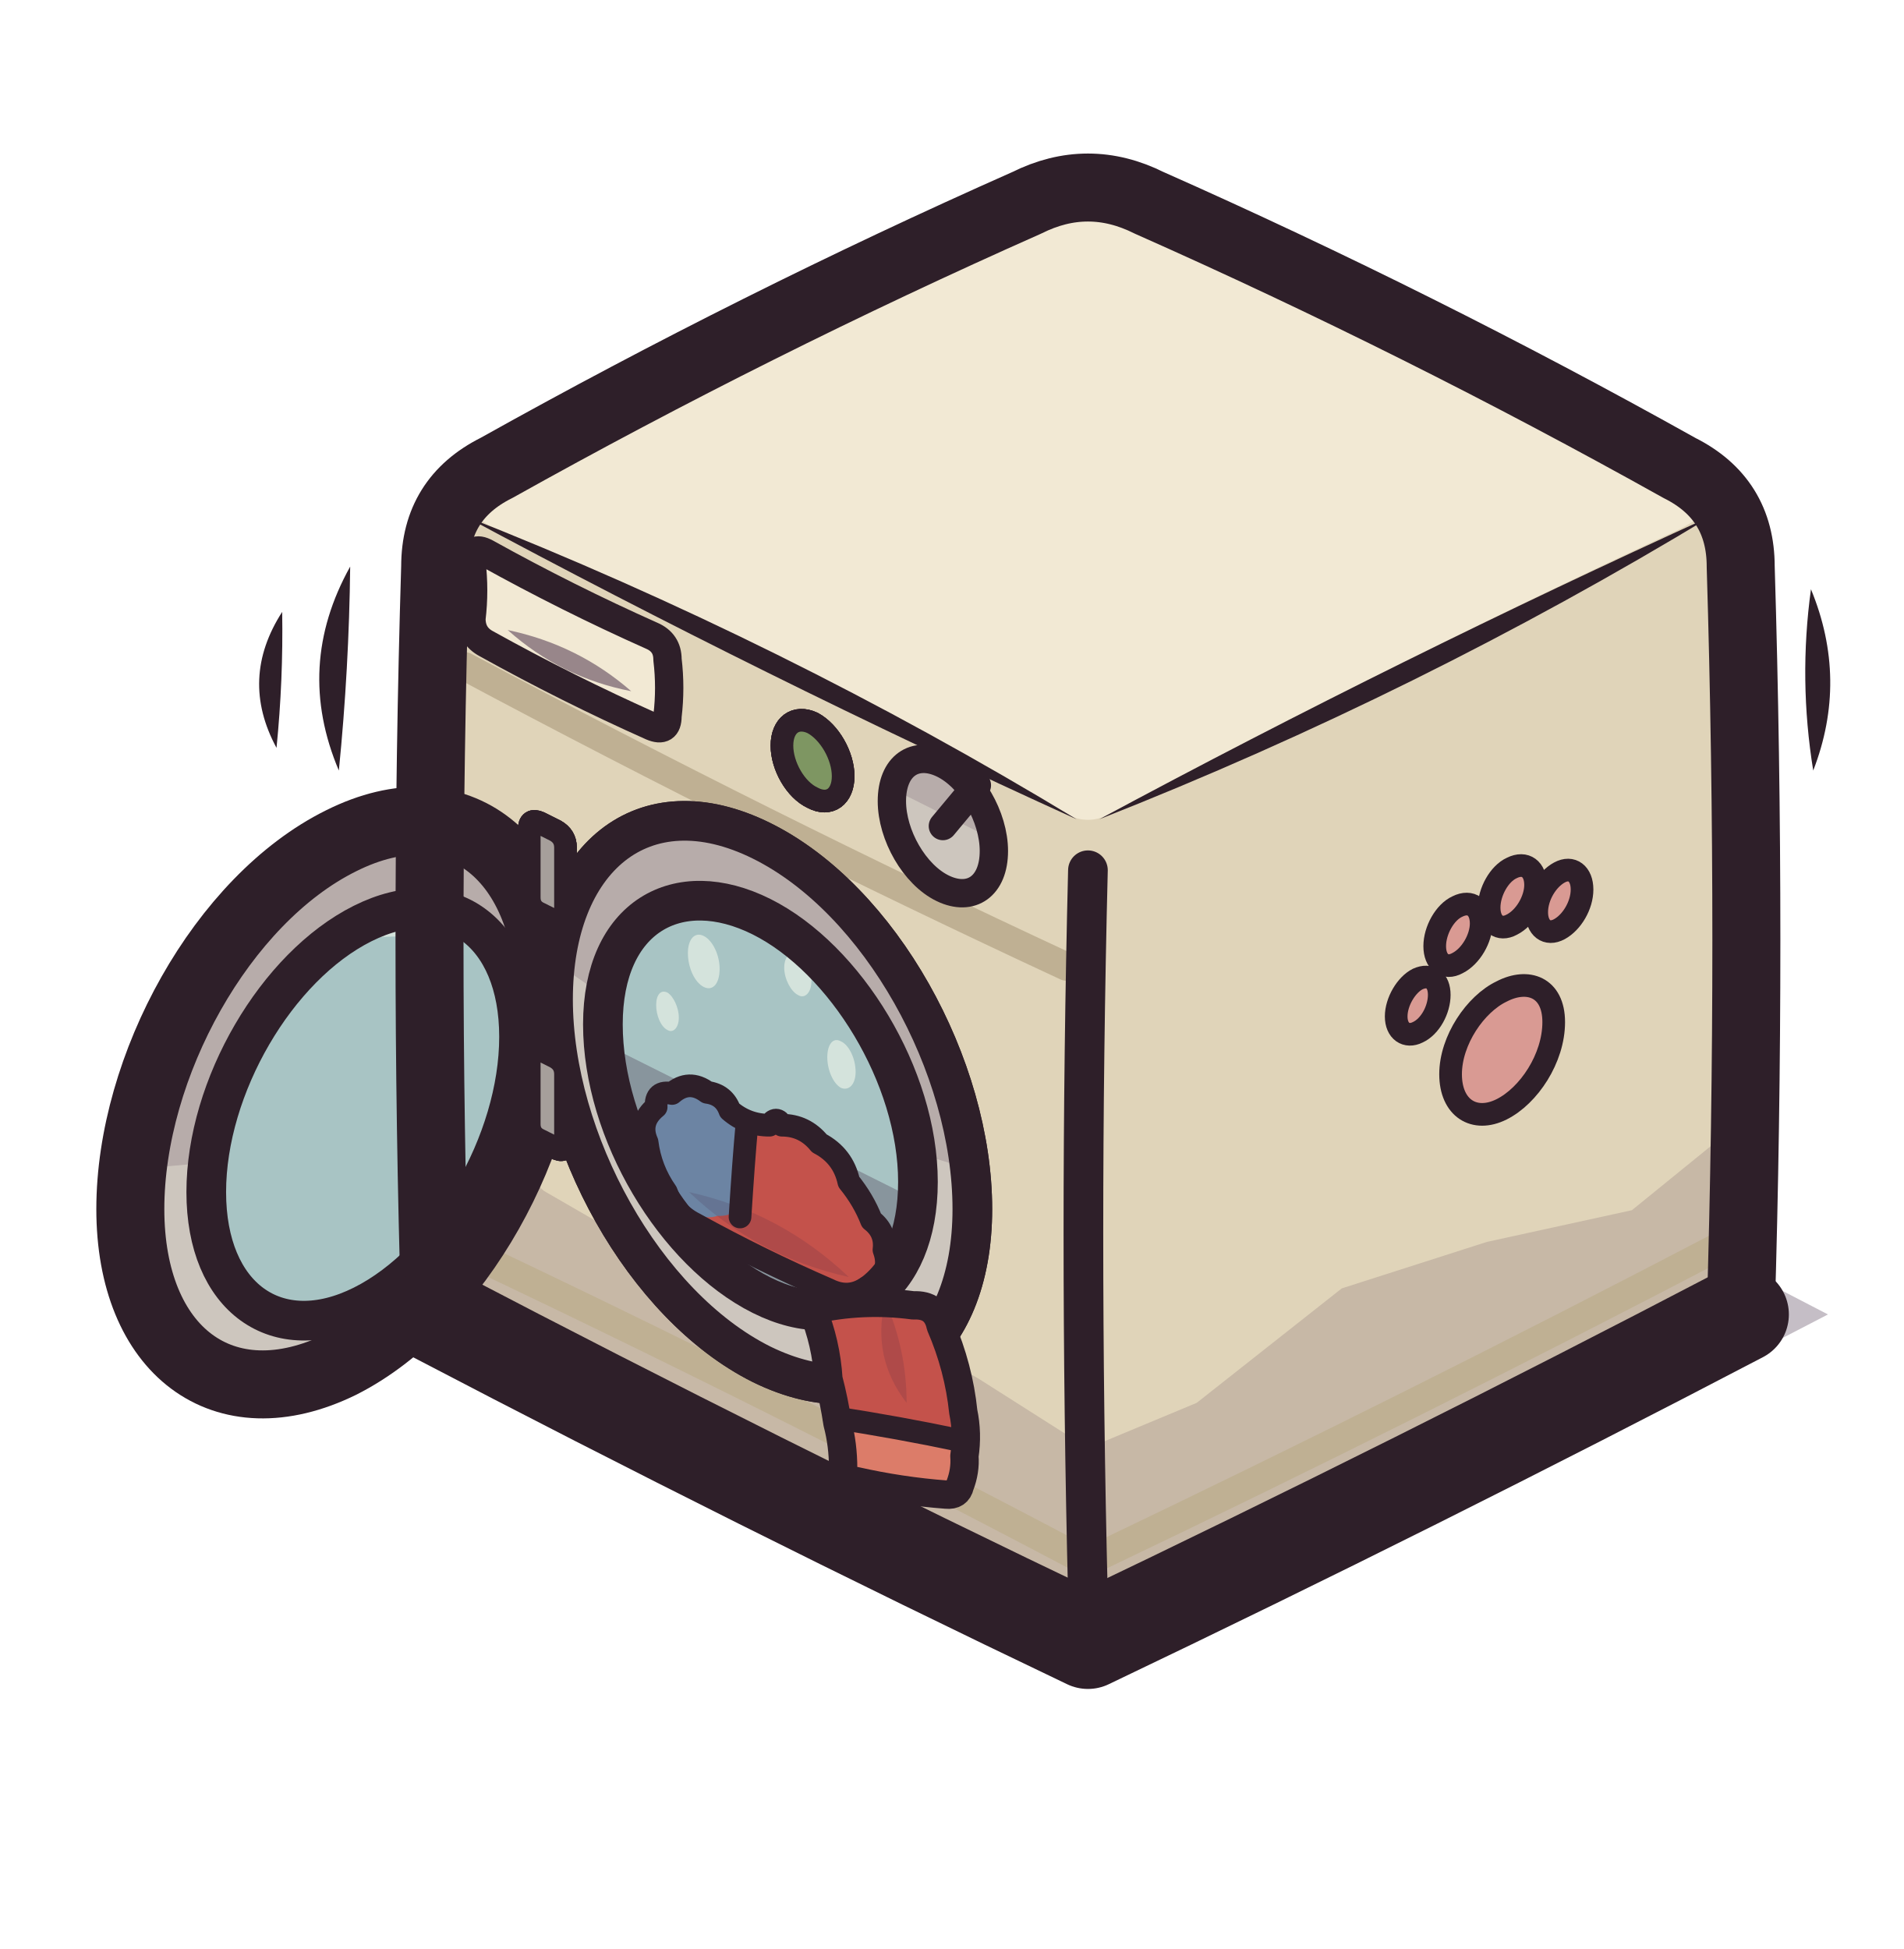
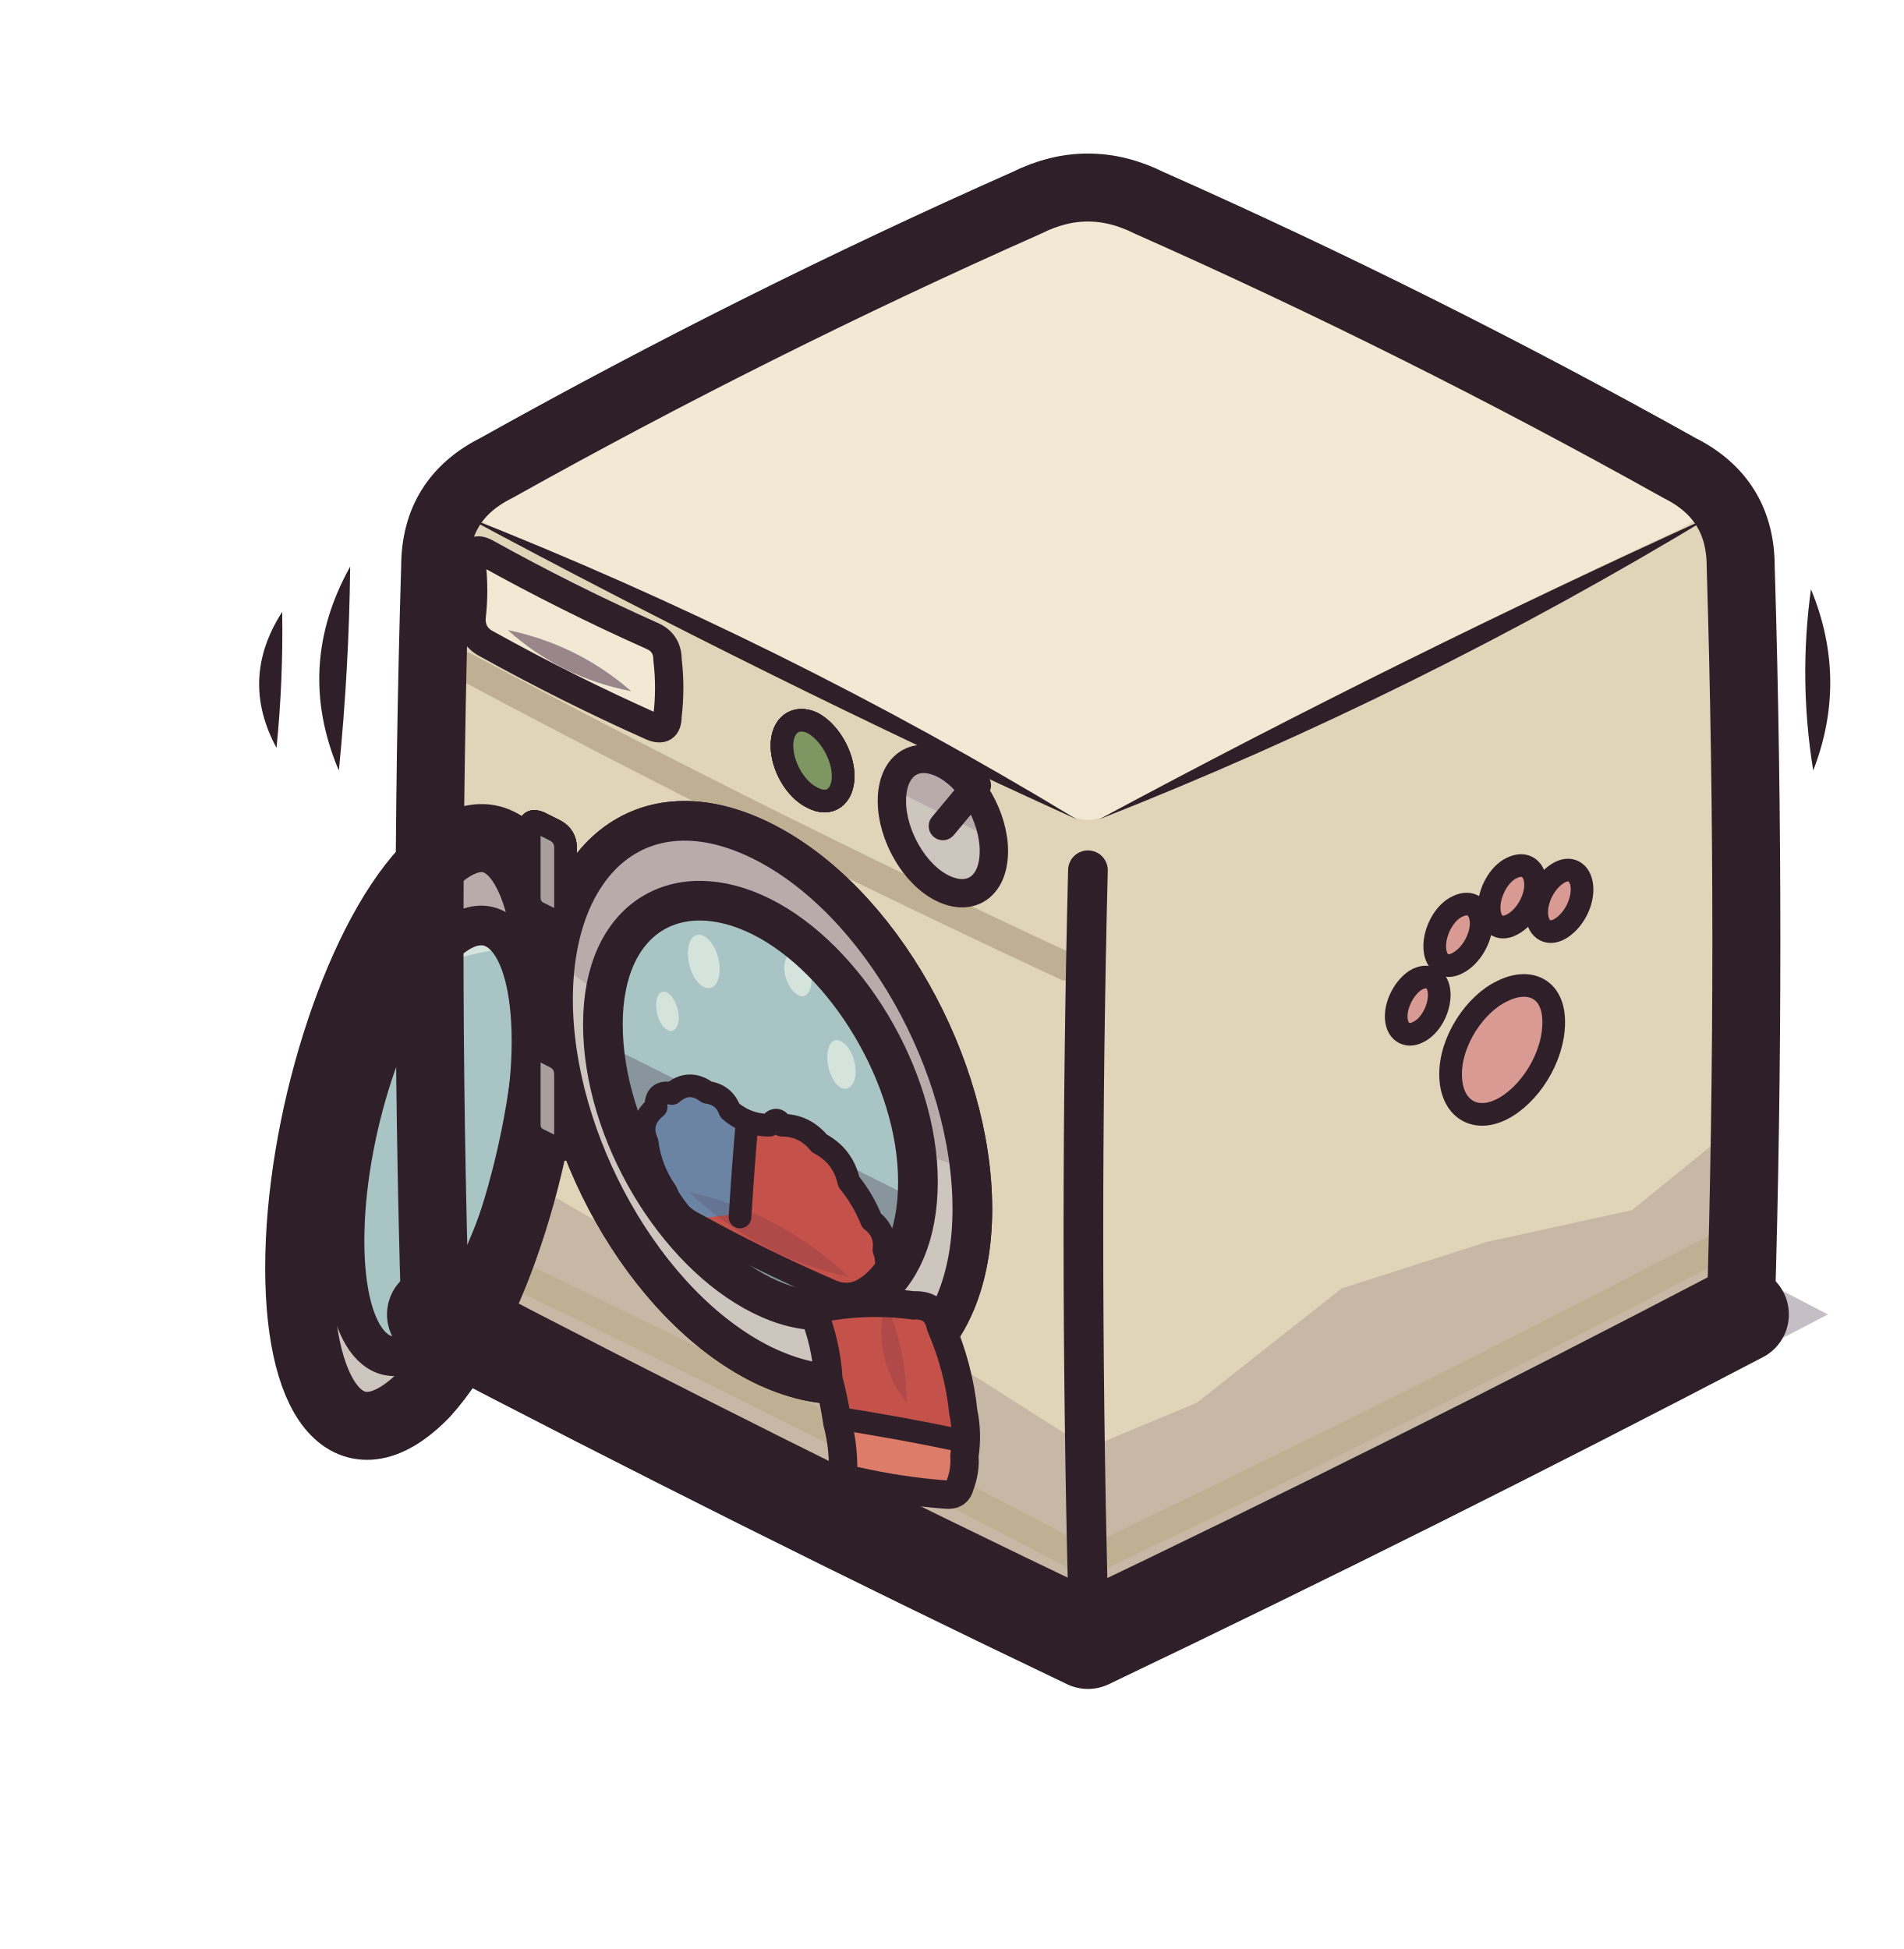
<svg xmlns="http://www.w3.org/2000/svg" viewBox="0 0 168 172" width="168" height="172">
  <defs>
    <clipPath id="env-washer-mouth">
      <path d="M81 104.3C81 95 74.9 84.2 67.2 80.4C59.5 76.5 53.6 81.4 53.6 90.6C53.6 99.8 59.6 110.5 67.2 114.3C74.8 118.1 81 113.6 81 104.3Z" />
    </clipPath>
  </defs>
  <g id="p-shadow">
    <path d="M96 83.4Q128.9 99.1 161.3 116Q128.9 132.9 96 148.6Q63.1 132.9 30.7 116Q63.1 99.1 96 83.4Z" fill="#3f2541" fill-opacity="0.3" />
  </g>
  <g id="p-body">
    <path d="M101.4 17.9Q125.3 28.5 148.2 41.3Q153.6 44 153.6 50Q154.6 83 153.6 116Q125.1 130.9 96 144.8Q66.9 130.9 38.4 116Q37.4 83 38.4 50Q38.4 44 43.8 41.3Q66.7 28.5 90.6 17.9Q96 15.2 101.4 17.9Z" fill="#e0d4b9" />
    <path d="M101.4 17.9Q125.3 28.5 148.2 41.3Q153.6 44 148.2 46.7Q122.7 58.6 97.8 71.9Q96 72.8 94.2 71.9Q68.6 60 43.8 46.7Q38.4 44 43.8 41.3Q66.7 28.5 90.6 17.9Q96 15.2 101.4 17.9Z" fill="#f2e9d4" />
    <path d="M38.4 116L38.4 96.6L48 105.1L60.8 112.5L73.6 114.3L86.4 121.7L96 127.8L105.6 123.8L118.4 113.7L131.2 109.6L144 106.8L153.6 99L153.6 116L96 144.8Z" fill="#3f2541" fill-opacity="0.16" />
    <path d="M40.3 110Q67.8 123 94.7 137.2" fill="none" stroke="#bfb093" stroke-width="2.5" stroke-linecap="round" stroke-linejoin="round" />
    <path d="M97.3 137.2Q124.7 124.1 151.7 110" fill="none" stroke="#bfb093" stroke-width="2.5" stroke-linecap="round" stroke-linejoin="round" />
    <path d="M41 58.8Q67.2 72.8 94.1 85.3" fill="none" stroke="#bfb093" stroke-width="2.5" stroke-linecap="round" stroke-linejoin="round" />
  </g>
  <g id="p-panel">
    <path d="M42.9 48.8Q50.1 52.8 57.5 56.1Q58.9 56.7 58.9 58.2Q59.2 60.7 58.9 63.2Q58.9 64.7 57.5 64.1Q50.1 60.8 42.9 56.8Q41.6 56.1 41.6 54.6Q41.9 52.1 41.6 49.6Q41.6 48.1 42.9 48.8Z" fill="#f2e9d4" />
    <path d="M44.8 55.6Q51 56.9 55.7 61Q49.5 59.8 44.8 55.6Z" fill="#3f2541" fill-opacity="0.5" />
    <path d="M42.9 48.8Q50.1 52.8 57.5 56.1Q58.9 56.7 58.9 58.2Q59.2 60.7 58.9 63.2Q58.9 64.7 57.5 64.1Q50.1 60.8 42.9 56.8Q41.6 56.1 41.6 54.6Q41.9 52.1 41.6 49.6Q41.6 48.1 42.9 48.8Z" fill="none" stroke="#2e1f29" stroke-width="2.5" stroke-linecap="round" stroke-linejoin="round" />
    <path d="M87.7 75.1C87.7 72.1 85.7 68.6 83.2 67.4C80.7 66.2 78.7 67.6 78.7 70.7C78.7 73.7 80.7 77.2 83.2 78.4C85.7 79.6 87.7 78.2 87.7 75.1Z" fill="#cdc6be" />
    <path d="M87.5 74C87.1 71.3 85.3 68.6 83.2 67.5C81.1 66.5 79.3 67.4 78.9 69.7Z" fill="#3f2541" fill-opacity="0.16" />
    <path d="M87.7 75.1C87.7 72.1 85.7 68.6 83.2 67.4C80.7 66.2 78.7 67.6 78.7 70.7C78.7 73.7 80.7 77.2 83.2 78.4C85.7 79.6 87.7 78.2 87.7 75.1Z" fill="none" stroke="#2e1f29" stroke-width="2.5" stroke-linecap="round" stroke-linejoin="round" />
    <path d="M83.2 72.9L86.2 69.3" fill="none" stroke="#2e1f29" stroke-width="2.5" stroke-linecap="round" stroke-linejoin="round" />
  </g>
  <g id="p-led-idle" class="st-idle">
    <path d="M74.4 68.5C74.4 66.7 73.2 64.6 71.7 63.8C70.2 63.1 69 64 69 65.8C69 67.6 70.2 69.7 71.7 70.4C73.2 71.2 74.4 70.3 74.4 68.5Z" fill="#716869" />
    <path d="M74.4 68.5C74.4 66.7 73.2 64.6 71.7 63.8C70.2 63.1 69 64 69 65.8C69 67.6 70.2 69.7 71.7 70.4C73.2 71.2 74.4 70.3 74.4 68.5Z" fill="none" stroke="#2e1f29" stroke-width="2" stroke-linecap="round" stroke-linejoin="round" />
  </g>
  <g id="p-led-washing" class="st-washing">
    <path d="M74.4 68.5C74.4 66.7 73.2 64.6 71.7 63.8C70.2 63.1 69 64 69 65.8C69 67.6 70.2 69.7 71.7 70.4C73.2 71.2 74.4 70.3 74.4 68.5Z" fill="#d4a54c" />
    <path d="M74.4 68.5C74.4 66.7 73.2 64.6 71.7 63.8C70.2 63.1 69 64 69 65.8C69 67.6 70.2 69.7 71.7 70.4C73.2 71.2 74.4 70.3 74.4 68.5Z" fill="none" stroke="#2e1f29" stroke-width="2" stroke-linecap="round" stroke-linejoin="round" />
  </g>
  <g id="p-led-done" class="st-done">
    <path d="M74.4 68.5C74.4 66.7 73.2 64.6 71.7 63.8C70.2 63.1 69 64 69 65.8C69 67.6 70.2 69.7 71.7 70.4C73.2 71.2 74.4 70.3 74.4 68.5Z" fill="#7e9662" />
    <path d="M74.4 68.5C74.4 66.7 73.2 64.6 71.7 63.8C70.2 63.1 69 64 69 65.8C69 67.6 70.2 69.7 71.7 70.4C73.2 71.2 74.4 70.3 74.4 68.5Z" fill="none" stroke="#2e1f29" stroke-width="2" stroke-linecap="round" stroke-linejoin="round" />
  </g>
  <g id="p-sticker">
    <path d="M128 94.8C128 91.8 130.2 88.6 132.5 87.5C134.8 86.3 137.1 87.1 137.1 90.2C137.1 93.4 134.9 96.7 132.5 97.9C130.1 99.1 128 97.8 128 94.8Z" fill="#d99a93" />
    <path d="M135.6 80.5C135.6 79.1 136.5 77.6 137.6 77C138.7 76.4 139.6 77.1 139.6 78.5C139.6 79.9 138.7 81.4 137.6 82C136.5 82.6 135.6 81.9 135.6 80.5Z" fill="#d99a93" />
    <path d="M131.4 80.1C131.4 78.7 132.3 77.1 133.4 76.6C134.6 76 135.5 76.7 135.5 78.1C135.5 79.4 134.6 81 133.4 81.6C132.3 82.2 131.4 81.5 131.4 80.1Z" fill="#d99a93" />
    <path d="M126.6 83.5C126.6 82.1 127.5 80.5 128.6 80C129.8 79.4 130.7 80.1 130.7 81.5C130.7 82.8 129.8 84.4 128.6 85C127.5 85.6 126.6 84.9 126.6 83.5Z" fill="#d99a93" />
    <path d="M123.2 89.7C123.2 88.4 124.1 86.9 125.1 86.4C126.2 85.9 127 86.5 127 87.8C127 89.1 126.2 90.6 125.1 91.1C124.1 91.6 123.2 91 123.2 89.7Z" fill="#d99a93" />
    <path d="M128 94.8C128 91.8 130.2 88.6 132.5 87.5C134.8 86.3 137.1 87.1 137.1 90.2C137.1 93.4 134.9 96.7 132.5 97.9C130.1 99.1 128 97.8 128 94.8Z" fill="none" stroke="#2e1f29" stroke-width="2" stroke-linecap="round" stroke-linejoin="round" />
    <path d="M135.6 80.5C135.6 79.1 136.5 77.6 137.6 77C138.7 76.4 139.6 77.1 139.6 78.5C139.6 79.9 138.7 81.4 137.6 82C136.5 82.6 135.6 81.9 135.6 80.5Z" fill="none" stroke="#2e1f29" stroke-width="2" stroke-linecap="round" stroke-linejoin="round" />
    <path d="M131.4 80.1C131.4 78.7 132.3 77.1 133.4 76.6C134.6 76 135.5 76.7 135.5 78.1C135.5 79.4 134.6 81 133.4 81.6C132.3 82.2 131.4 81.5 131.4 80.1Z" fill="none" stroke="#2e1f29" stroke-width="2" stroke-linecap="round" stroke-linejoin="round" />
    <path d="M126.6 83.5C126.6 82.1 127.5 80.5 128.6 80C129.8 79.4 130.7 80.1 130.7 81.5C130.7 82.8 129.8 84.4 128.6 85C127.5 85.6 126.6 84.9 126.6 83.5Z" fill="none" stroke="#2e1f29" stroke-width="2" stroke-linecap="round" stroke-linejoin="round" />
    <path d="M123.2 89.7C123.2 88.4 124.1 86.9 125.1 86.4C126.2 85.9 127 86.5 127 87.8C127 89.1 126.2 90.6 125.1 91.1C124.1 91.6 123.2 91 123.2 89.7Z" fill="none" stroke="#2e1f29" stroke-width="2" stroke-linecap="round" stroke-linejoin="round" />
  </g>
  <g id="p-idle" class="st-idle">
    <path d="M84.3 105.9C84.3 94.4 76.8 80.9 67.2 76.1C57.6 71.3 50.3 77.5 50.3 88.9C50.3 100.4 57.7 113.8 67.2 118.5C76.7 123.3 84.3 117.5 84.3 105.9Z" fill="#cdc6be" />
    <path d="M81 104.3C81 95 74.9 84.2 67.2 80.4C59.5 76.5 53.6 81.4 53.6 90.6C53.6 99.8 59.6 110.5 67.2 114.3C74.8 118.1 81 113.6 81 104.3Z" fill="#6d6266" />
    <g clip-path="url(#env-washer-mouth)">
      <path d="M107.2 92.5C107.2 83.7 101.3 73.6 94.1 69.9C86.9 66.3 81 70.6 81 79.4C81 88.3 86.9 98.4 94.1 102C101.3 105.6 107.2 101.3 107.2 92.5Z" fill="#4b4146" />
      <path d="M52.8 92C53.6 101.4 59.8 111.4 67.2 115.1C74.6 118.8 80.8 115 81.6 106.4L73.2 99.4Z" fill="#3f2541" fill-opacity="0.5" />
      <path d="M74.3 102.4C74.3 101.4 73.4 100.2 72.3 99.6C71.2 99.1 70.3 99.4 70.3 100.4C70.3 101.4 71.2 102.7 72.3 103.2C73.4 103.8 74.3 103.4 74.3 102.4Z" fill="#4b4146" />
      <path d="M80.7 107.1C80.7 106.1 79.8 104.9 78.7 104.3C77.6 103.8 76.7 104.1 76.7 105.1C76.7 106.1 77.6 107.4 78.7 107.9C79.8 108.5 80.7 108.1 80.7 107.1Z" fill="#4b4146" />
      <path d="M87.1 108.3C87.1 107.3 86.2 106.1 85.1 105.5C84 105 83.1 105.3 83.1 106.3C83.1 107.3 84 108.6 85.1 109.1C86.2 109.7 87.1 109.3 87.1 108.3Z" fill="#4b4146" />
      <path d="M77.5 99.5C77.5 98.5 76.6 97.3 75.5 96.7C74.4 96.2 73.5 96.5 73.5 97.5C73.5 98.5 74.4 99.8 75.5 100.3C76.6 100.9 77.5 100.5 77.5 99.5Z" fill="#4b4146" />
      <path d="M84.6 103.6C84.6 102.6 83.7 101.3 82.6 100.8C81.5 100.2 80.6 100.6 80.6 101.6C80.6 102.6 81.5 103.8 82.6 104.4C83.7 104.9 84.6 104.6 84.6 103.6Z" fill="#4b4146" />
    </g>
    <path d="M81 104.3C81 95 74.9 84.2 67.2 80.4C59.5 76.5 53.6 81.4 53.6 90.6C53.6 99.8 59.6 110.5 67.2 114.3C74.8 118.1 81 113.6 81 104.3Z" fill="none" stroke="#2e1f29" stroke-width="3.5" stroke-linecap="round" stroke-linejoin="round" />
    <path d="M84.3 105.9C84.3 94.4 76.8 80.9 67.2 76.1C57.6 71.3 50.3 77.5 50.3 88.9C50.3 100.4 57.7 113.8 67.2 118.5C76.7 123.3 84.3 117.5 84.3 105.9Z" fill="none" stroke="#2e1f29" stroke-width="2.5" stroke-linecap="round" stroke-linejoin="round" />
    <path d="M47.6 72.6L49 73.3Q49.9 73.8 49.9 74.8L49.9 80.8Q49.9 81.8 49 81.3L47.6 80.6Q46.7 80.2 46.7 79.2L46.7 73.2Q46.7 72.2 47.6 72.6Z" fill="#a69f9b" />
    <path d="M47.6 72.6L49 73.3Q49.9 73.8 49.9 74.8L49.9 80.8Q49.9 81.8 49 81.3L47.6 80.6Q46.7 80.2 46.7 79.2L46.7 73.2Q46.7 72.2 47.6 72.6Z" fill="none" stroke="#2e1f29" stroke-width="2" stroke-linecap="round" stroke-linejoin="round" />
    <path d="M47.6 92.6L49 93.3Q49.9 93.8 49.9 94.8L49.9 100.8Q49.9 101.8 49 101.3L47.6 100.6Q46.7 100.2 46.7 99.2L46.7 93.2Q46.7 92.2 47.6 92.6Z" fill="#a69f9b" />
    <path d="M47.6 92.6L49 93.3Q49.9 93.8 49.9 94.8L49.9 100.8Q49.9 101.8 49 101.3L47.6 100.6Q46.7 100.2 46.7 99.2L46.7 93.2Q46.7 92.2 47.6 92.6Z" fill="none" stroke="#2e1f29" stroke-width="2" stroke-linecap="round" stroke-linejoin="round" />
-     <path d="M11.5 106.7C11.5 94.1 19.6 79.4 30.1 74.2C40.5 69 48.5 75.8 48.5 88.2C48.5 100.6 40.4 115.2 30.1 120.4C19.7 125.5 11.5 119.2 11.5 106.7Z" fill="#cdc6be" />
-     <path d="M11.7 103.2C13.1 91.4 20.9 79.3 30.1 74.7C39.3 70.1 47.1 74.4 48.4 84.8L45.6 89C44.6 81.3 38.8 78.1 32 81.5C25.2 84.9 19.4 93.9 18.4 102.6Z" fill="#3f2541" fill-opacity="0.16" />
-     <path d="M18.2 105.2C18.2 95.9 24.4 85.3 32 81.5C39.6 77.7 45.8 82.2 45.8 91.5C45.8 100.8 39.6 111.4 32 115.2C24.4 119 18.2 114.5 18.2 105.2Z" fill="#a8c4c4" />
-     <path d="M29.7 82.9Q36.3 78.4 43 82.8Q36.3 82.4 29.7 82.9Z" fill="#d4e3dc" />
-     <path d="M18.2 105.2C18.2 95.9 24.4 85.3 32 81.5C39.6 77.7 45.8 82.2 45.8 91.5C45.8 100.8 39.6 111.4 32 115.2C24.4 119 18.2 114.5 18.2 105.2Z" fill="none" stroke="#2e1f29" stroke-width="3.5" stroke-linecap="round" stroke-linejoin="round" />
-     <path d="M11.5 106.7C11.5 94.1 19.6 79.4 30.1 74.2C40.5 69 48.5 75.8 48.5 88.2C48.5 100.6 40.4 115.2 30.1 120.4C19.7 125.5 11.5 119.2 11.5 106.7Z" fill="none" stroke="#2e1f29" stroke-width="6" stroke-linecap="round" stroke-linejoin="round" />
+     <path d="M26.4 111.9C26.4 99.3 31.3 83.5 37.5 76.8C43.8 70.1 48.5 75.8 48.5 88.2C48.5 100.6 43.6 116.3 37.5 123C31.2 129.5 26.4 124.4 26.4 111.9Z" fill="#cdc6be" />
+     <path d="M26.5 108.4C27.4 96.4 32 83.2 37.5 77.3C43 71.4 47.7 74.6 48.4 84.8L46.8 89.4C46.2 81.9 42.7 79.5 38.7 83.8C34.6 88.2 31.1 98 30.5 106.8Z" fill="#3f2541" fill-opacity="0.16" />
+     <path d="M30.4 109.5C30.4 100.2 34.1 88.7 38.7 83.8C43.2 79 46.9 82.6 46.9 91.9C46.9 101.2 43.1 112.6 38.6 117.5C34.1 122.4 30.4 118.8 30.4 109.5Z" fill="#a8c4c4" />
+     <path d="M37.3 85.6Q41.2 80.1 45.2 83.6Q41.2 84.1 37.3 85.6Z" fill="#d4e3dc" />
+     <path d="M30.4 109.5C30.4 100.2 34.1 88.7 38.7 83.8C43.2 79 46.9 82.6 46.9 91.9C46.9 101.2 43.1 112.6 38.6 117.5C34.1 122.4 30.4 118.8 30.4 109.5Z" fill="none" stroke="#2e1f29" stroke-width="3.5" stroke-linecap="round" stroke-linejoin="round" />
+     <path d="M26.4 111.9C26.4 99.3 31.3 83.5 37.5 76.8C43.8 70.1 48.5 75.8 48.5 88.2C48.5 100.6 43.6 116.3 37.5 123C31.2 129.5 26.4 124.4 26.4 111.9Z" fill="none" stroke="#2e1f29" stroke-width="6" stroke-linecap="round" stroke-linejoin="round" />
  </g>
  <g id="p-washing" class="st-washing">
    <path d="M85.8 106.7C85.8 94.1 77.7 79.4 67.2 74.2C56.7 69 48.8 75.8 48.8 88.2C48.8 100.6 56.8 115.2 67.2 120.4C77.6 125.5 85.8 119.2 85.8 106.7Z" fill="#cdc6be" />
    <path d="M85.6 103.2C84.2 91.4 76.4 79.3 67.2 74.7C58 70.1 50.2 74.4 48.8 84.8L53.6 88.1C54.6 80.3 60.4 77.1 67.2 80.5C74 83.9 79.8 92.9 80.8 101.7Z" fill="#3f2541" fill-opacity="0.16" />
    <path d="M81 104.3C81 95 74.6 84.6 67.2 80.9C59.8 77.2 53.2 80.9 53.2 90.4C53.2 99.9 59.6 110.5 67.2 114.3C74.8 118.1 81 113.6 81 104.3Z" fill="#a8c4c4" />
    <path d="M54.3 96.7Q61.7 96.3 67.8 105.2Q74 113 78.9 112.1L78.9 112.1C76.2 116.2 71.1 116.8 65.8 113.5C60.6 110.2 56.1 103.7 54.3 96.7Z" fill="#6c84a3" />
    <path d="M71.1 100.1Q74 101.8 75.4 104.7Q76.8 106.2 76.3 108.1Q76.7 109 76 109.6Q75.5 111.6 73.8 111.1Q73.5 111.7 73.4 111.1Q71.7 110.6 71.1 108.7Q70.7 108.4 70.9 107.9Q70.4 106 70.2 104Q69.7 102.4 69.9 100.7Q69.8 98.7 71.1 100.1Z" fill="#d4a54c" />
    <path d="M71.1 100.1Q74 101.8 75.4 104.7Q76.8 106.2 76.3 108.1Q76.7 109 76 109.6Q75.5 111.6 73.8 111.1Q73.5 111.7 73.4 111.1Q71.7 110.6 71.1 108.7Q70.7 108.4 70.9 107.9Q70.4 106 70.2 104Q69.7 102.4 69.9 100.7Q69.8 98.7 71.1 100.1Z" fill="none" stroke="#2e1f29" stroke-width="2" stroke-linecap="round" stroke-linejoin="round" />
    <path d="M60.8 97.1Q63.5 98.5 64.6 101.3Q65.9 102.8 66.7 104.6Q67.7 105.7 67.7 107.2Q68.5 109 66.7 109.1Q66.6 109.5 66.4 109.1Q64.6 109.1 63.7 107.4Q63.2 105.4 61.8 103.9Q60.8 102.2 59.6 100.6Q58.6 100 58.2 98.9Q57 97.3 58.1 96.5Q58 96 58.4 96.3Q59.5 95.6 60.8 97.1Z" fill="#c4524b" />
    <path d="M60.8 97.1Q63.5 98.5 64.6 101.3Q65.9 102.8 66.7 104.6Q67.7 105.7 67.7 107.2Q68.5 109 66.7 109.1Q66.6 109.5 66.4 109.1Q64.6 109.1 63.7 107.4Q63.2 105.4 61.8 103.9Q60.8 102.2 59.6 100.6Q58.6 100 58.2 98.9Q57 97.3 58.1 96.5Q58 96 58.4 96.3Q59.5 95.6 60.8 97.1Z" fill="none" stroke="#2e1f29" stroke-width="2" stroke-linecap="round" stroke-linejoin="round" />
    <path d="M62.1 88.3C62.1 86.2 60.6 83.7 58.9 82.8C57.1 81.9 55.7 83 55.7 85.1C55.7 87.3 57.1 89.8 58.9 90.7C60.6 91.5 62.1 90.5 62.1 88.3Z" fill="#f2e7d0" />
    <path d="M66.2 87.4C66.2 85.5 65 83.2 63.4 82.5C61.8 81.7 60.5 82.6 60.5 84.5C60.5 86.5 61.8 88.7 63.4 89.5C65 90.3 66.2 89.4 66.2 87.4Z" fill="#f2e7d0" />
    <path d="M72 92.8C72 90.4 70.4 87.7 68.5 86.7C66.5 85.8 65 86.9 65 89.3C65 91.7 66.5 94.4 68.5 95.4C70.4 96.3 72 95.2 72 92.8Z" fill="#f2e7d0" />
    <path d="M76.5 98C76.5 96.1 75.2 93.9 73.6 93.1C72 92.3 70.7 93.2 70.7 95.2C70.7 97.1 72 99.3 73.6 100.1C75.2 100.9 76.5 100 76.5 98Z" fill="#f2e7d0" />
    <path d="M79 102.8C79 101.3 78 99.6 76.8 99C75.6 98.3 74.6 99.1 74.6 100.6C74.6 102.1 75.6 103.8 76.8 104.4C78 105.1 79 104.3 79 102.8Z" fill="#f2e7d0" />
    <path d="M67.2 84.9C67.2 83.6 66.3 82.1 65.3 81.6C64.2 81.1 63.4 81.7 63.4 83C63.4 84.3 64.2 85.8 65.3 86.3C66.3 86.8 67.2 86.2 67.2 84.9Z" fill="#f2e7d0" />
    <path d="M62.1 88.3C62.1 86.2 60.6 83.7 58.9 82.8C57.1 81.9 55.7 83 55.7 85.1C55.7 87.3 57.1 89.8 58.9 90.7C60.6 91.5 62.1 90.5 62.1 88.3Z" fill="none" stroke="#6b5263" stroke-width="2" stroke-linecap="round" stroke-linejoin="round" />
    <path d="M66.2 87.4C66.2 85.5 65 83.2 63.4 82.5C61.8 81.7 60.5 82.6 60.5 84.5C60.5 86.5 61.8 88.7 63.4 89.5C65 90.3 66.2 89.4 66.2 87.4Z" fill="none" stroke="#6b5263" stroke-width="2" stroke-linecap="round" stroke-linejoin="round" />
    <path d="M72 92.8C72 90.4 70.4 87.7 68.5 86.7C66.5 85.8 65 86.9 65 89.3C65 91.7 66.5 94.4 68.5 95.4C70.4 96.3 72 95.2 72 92.8Z" fill="none" stroke="#6b5263" stroke-width="2" stroke-linecap="round" stroke-linejoin="round" />
    <path d="M76.5 98C76.5 96.1 75.2 93.9 73.6 93.1C72 92.3 70.7 93.2 70.7 95.2C70.7 97.1 72 99.3 73.6 100.1C75.2 100.9 76.5 100 76.5 98Z" fill="none" stroke="#6b5263" stroke-width="2" stroke-linecap="round" stroke-linejoin="round" />
    <path d="M79 102.8C79 101.3 78 99.6 76.8 99C75.6 98.3 74.6 99.1 74.6 100.6C74.6 102.1 75.6 103.8 76.8 104.4C78 105.1 79 104.3 79 102.8Z" fill="none" stroke="#6b5263" stroke-width="2" stroke-linecap="round" stroke-linejoin="round" />
    <path d="M67.2 84.9C67.2 83.6 66.3 82.1 65.3 81.6C64.2 81.1 63.4 81.7 63.4 83C63.4 84.3 64.2 85.8 65.3 86.3C66.3 86.8 67.2 86.2 67.2 84.9Z" fill="none" stroke="#6b5263" stroke-width="2" stroke-linecap="round" stroke-linejoin="round" />
    <path d="M59.8 107.9Q65.9 112.4 72.9 115.6Q63.7 116.2 59.8 107.9Z" fill="#d4e3dc" />
    <path d="M81 104.3C81 95 74.6 84.6 67.2 80.9C59.8 77.2 53.2 80.9 53.2 90.4C53.2 99.9 59.6 110.5 67.2 114.3C74.8 118.1 81 113.6 81 104.3Z" fill="none" stroke="#2e1f29" stroke-width="3.5" stroke-linecap="round" stroke-linejoin="round" />
    <path d="M85.8 106.7C85.8 94.1 77.7 79.4 67.2 74.2C56.7 69 48.8 75.8 48.8 88.2C48.8 100.6 56.8 115.2 67.2 120.4C77.6 125.5 85.8 119.2 85.8 106.7Z" fill="none" stroke="#2e1f29" stroke-width="3.5" stroke-linecap="round" stroke-linejoin="round" />
    <path d="M47.6 72.6L49 73.3Q49.9 73.8 49.9 74.8L49.9 80.8Q49.9 81.8 49 81.3L47.6 80.6Q46.7 80.2 46.7 79.2L46.7 73.2Q46.7 72.2 47.6 72.6Z" fill="#a69f9b" />
    <path d="M47.6 72.6L49 73.3Q49.9 73.8 49.9 74.8L49.9 80.8Q49.9 81.8 49 81.3L47.6 80.6Q46.7 80.2 46.7 79.2L46.7 73.2Q46.7 72.2 47.6 72.6Z" fill="none" stroke="#2e1f29" stroke-width="2" stroke-linecap="round" stroke-linejoin="round" />
    <path d="M47.6 92.6L49 93.3Q49.9 93.8 49.9 94.8L49.9 100.8Q49.9 101.8 49 101.3L47.6 100.6Q46.7 100.2 46.7 99.2L46.7 93.2Q46.7 92.2 47.6 92.6Z" fill="#a69f9b" />
    <path d="M47.6 92.6L49 93.3Q49.9 93.8 49.9 94.8L49.9 100.8Q49.9 101.8 49 101.3L47.6 100.6Q46.7 100.2 46.7 99.2L46.7 93.2Q46.7 92.2 47.6 92.6Z" fill="none" stroke="#2e1f29" stroke-width="2" stroke-linecap="round" stroke-linejoin="round" />
    <path d="M30.9 50Q30.8 59 29.9 68Q26 58.8 30.9 50Z" fill="#2e1f29" />
    <path d="M24.9 54Q25 60 24.4 66Q21.1 59.9 24.9 54Z" fill="#2e1f29" />
    <path d="M159.8 52Q163.1 60 160 68Q158.7 60 159.8 52Z" fill="#2e1f29" />
  </g>
  <g id="p-done" class="st-done">
    <path d="M85.8 106.7C85.8 94.1 77.7 79.4 67.2 74.2C56.7 69 48.8 75.8 48.8 88.2C48.8 100.6 56.8 115.2 67.2 120.4C77.6 125.5 85.8 119.2 85.8 106.7Z" fill="#cdc6be" />
    <path d="M85.6 103.2C84.2 91.4 76.4 79.3 67.2 74.7C58 70.1 50.2 74.4 48.8 84.8L53.6 88.1C54.6 80.3 60.4 77.1 67.2 80.5C74 83.9 79.8 92.9 80.8 101.7Z" fill="#3f2541" fill-opacity="0.16" />
    <path d="M81 104.3C81 95 74.6 84.6 67.2 80.9C59.8 77.2 53.2 80.9 53.2 90.4C53.2 99.9 59.6 110.5 67.2 114.3C74.8 118.1 81 113.6 81 104.3Z" fill="#a8c4c4" />
    <path d="M53.5 92.2C54.2 101.2 60.1 110.7 67.2 114.3C74.3 117.8 80.2 114.2 80.9 105.9Z" fill="#3f2541" fill-opacity="0.3" />
    <path d="M57.9 97.7Q57.8 96.2 59.3 96.5Q60.8 95.2 62.4 96.4Q63.9 96.6 64.4 98Q65.9 99.3 67.9 99.3Q68.5 98.4 69 99.3Q71 99.3 72.3 100.9Q74.4 102 74.9 104.3Q76.2 105.9 76.9 107.7Q78.2 108.7 78 110.3Q78.7 112.2 77.1 113.3Q77 113.8 76.5 113.6Q74.9 114.7 73.1 113.8Q67.1 111.2 61.3 108Q59.5 107.1 58.8 105.2Q57.4 103.2 57.1 100.8Q56.3 99 57.9 97.7Z" fill="#c4524b" />
    <path d="M57.9 97.7Q57.8 96.2 59.3 96.5Q60.8 95.2 62.4 96.4Q63.9 96.6 64.4 98Q65.9 99.3 65.8 101.3Q66 103.4 65.4 105.4Q65.3 107.4 63.3 107.3Q62.4 107.6 61.5 107.2Q59.5 107.1 58.8 105.2Q57.4 103.2 57.1 100.8Q56.3 99 57.9 97.7Z" fill="#6c84a3" />
    <path d="M60.8 105.2Q68.9 107 74.9 112.7Q66.8 110.9 60.8 105.2Z" fill="#3f2541" fill-opacity="0.16" />
    <path d="M65.3 107.4Q65.6 102.6 65.9 99.3" fill="none" stroke="#2e1f29" stroke-width="2" stroke-linecap="round" stroke-linejoin="round" />
    <path d="M57.9 97.7Q57.8 96.2 59.3 96.5Q60.8 95.2 62.4 96.4Q63.9 96.6 64.4 98Q65.9 99.3 67.9 99.3Q68.5 98.4 69 99.3Q71 99.3 72.3 100.9Q74.4 102 74.9 104.3Q76.2 105.9 76.9 107.7Q78.2 108.7 78 110.3Q78.7 112.2 77.1 113.3Q77 113.8 76.5 113.6Q74.9 114.7 73.1 113.8Q67.1 111.2 61.3 108Q59.5 107.1 58.8 105.2Q57.4 103.2 57.1 100.8Q56.3 99 57.9 97.7Z" fill="none" stroke="#2e1f29" stroke-width="2" stroke-linecap="round" stroke-linejoin="round" />
    <path d="M63.5 85.5C63.5 84.3 62.9 83 62.1 82.6C61.3 82.2 60.7 82.9 60.7 84.1C60.7 85.4 61.3 86.7 62.1 87.1C62.9 87.5 63.5 86.8 63.5 85.5Z" fill="#d4e3dc" />
    <path d="M71.6 86.6C71.6 85.6 71 84.5 70.4 84.2C69.8 83.8 69.2 84.4 69.2 85.4C69.2 86.4 69.8 87.5 70.4 87.8C71 88.2 71.6 87.6 71.6 86.6Z" fill="#d4e3dc" />
    <path d="M75.5 94.6C75.5 93.4 74.9 92.2 74.2 91.9C73.5 91.5 73 92.2 73 93.3C73 94.4 73.5 95.6 74.2 96C74.9 96.3 75.5 95.7 75.5 94.6Z" fill="#d4e3dc" />
    <path d="M59.9 89.8C59.9 88.9 59.4 87.9 58.9 87.6C58.3 87.3 57.9 87.8 57.9 88.7C57.9 89.6 58.3 90.6 58.9 90.9C59.4 91.2 59.9 90.7 59.9 89.8Z" fill="#d4e3dc" />
    <path d="M59.8 107.9Q65.9 112.4 72.9 115.6Q63.7 116.2 59.8 107.9Z" fill="#d4e3dc" />
    <path d="M81 104.3C81 95 74.6 84.6 67.2 80.9C59.8 77.2 53.2 80.9 53.2 90.4C53.2 99.9 59.6 110.5 67.2 114.3C74.8 118.1 81 113.6 81 104.3Z" fill="none" stroke="#2e1f29" stroke-width="3.5" stroke-linecap="round" stroke-linejoin="round" />
    <path d="M85.8 106.7C85.8 94.1 77.7 79.4 67.2 74.2C56.7 69 48.8 75.8 48.8 88.2C48.8 100.6 56.8 115.2 67.2 120.4C77.6 125.5 85.8 119.2 85.8 106.7Z" fill="none" stroke="#2e1f29" stroke-width="3.5" stroke-linecap="round" stroke-linejoin="round" />
    <path d="M47.6 72.6L49 73.3Q49.9 73.8 49.9 74.8L49.9 80.8Q49.9 81.8 49 81.3L47.6 80.6Q46.7 80.2 46.7 79.2L46.7 73.2Q46.7 72.2 47.6 72.6Z" fill="#a69f9b" />
    <path d="M47.6 72.6L49 73.3Q49.9 73.8 49.9 74.8L49.9 80.8Q49.9 81.8 49 81.3L47.6 80.6Q46.7 80.2 46.7 79.2L46.7 73.2Q46.7 72.2 47.6 72.6Z" fill="none" stroke="#2e1f29" stroke-width="2" stroke-linecap="round" stroke-linejoin="round" />
    <path d="M47.6 92.6L49 93.3Q49.9 93.8 49.9 94.8L49.9 100.8Q49.9 101.8 49 101.3L47.6 100.6Q46.7 100.2 46.7 99.2L46.7 93.2Q46.7 92.2 47.6 92.6Z" fill="#a69f9b" />
    <path d="M47.6 92.6L49 93.3Q49.9 93.8 49.9 94.8L49.9 100.8Q49.9 101.8 49 101.3L47.6 100.6Q46.7 100.2 46.7 99.2L46.7 93.2Q46.7 92.2 47.6 92.6Z" fill="none" stroke="#2e1f29" stroke-width="2" stroke-linecap="round" stroke-linejoin="round" />
    <path d="M71.7 115.6Q76.1 114.6 80.6 115.2Q82.6 115.1 83 117Q84.6 120.7 85 124.6Q85.4 126.5 85.1 128.5Q85.2 129.8 84.7 131.1Q84.5 132 83.5 131.9Q79.5 131.6 75.5 130.7Q74.6 130.6 74.4 129.6Q74.4 127.5 73.9 125.6Q73.6 123.6 73.1 121.7Q72.9 118.5 71.7 115.6Z" fill="#c4524b" />
    <path d="M73.6 125.1Q79.2 125.8 84.6 127.1Q84.8 129.1 84.5 131Q84.5 132 83.5 131.9Q79.5 131.6 75.5 130.7Q74.6 130.6 74.4 129.6Q74.2 127.3 73.6 125.1Z" fill="#dc7c69" />
    <path d="M80 123.8Q76.9 119.8 78.1 114.8Q80 119.1 80 123.8Z" fill="#3f2541" fill-opacity="0.16" />
    <path d="M73.6 125.1Q79.4 126 84.6 127.1" fill="none" stroke="#2e1f29" stroke-width="2" stroke-linecap="round" stroke-linejoin="round" />
    <path d="M71.7 115.6Q76.1 114.6 80.6 115.2Q82.6 115.1 83 117Q84.6 120.7 85 124.6Q85.4 126.5 85.1 128.5Q85.2 129.8 84.7 131.1Q84.5 132 83.5 131.9Q79.5 131.6 75.5 130.7Q74.6 130.6 74.4 129.6Q74.4 127.5 73.9 125.6Q73.6 123.6 73.1 121.7Q72.9 118.5 71.7 115.6Z" fill="none" stroke="#2e1f29" stroke-width="2.5" stroke-linecap="round" stroke-linejoin="round" />
    <path d="M78.1 131.9Q75.6 135.6 75.8 137.6Q78.1 139.7 80.3 140.1Q80.5 138.1 78.1 131.9Z" fill="#a8c4c4" />
    <path d="M78.1 131.9Q75.6 135.6 75.8 137.6Q78.1 139.7 80.3 140.1Q80.5 138.1 78.1 131.9Z" fill="none" stroke="#2e1f29" stroke-width="2" stroke-linecap="round" stroke-linejoin="round" />
  </g>
  <g id="p-ink">
    <path d="M40.9 45.5Q69.1 56.6 95 72.3Q67.5 59.8 40.9 45.5Z" fill="#2e1f29" />
    <path d="M97 72.3Q123.6 58 151.1 45.5Q125.2 61.2 97 72.3Z" fill="#2e1f29" />
    <path d="M96 76.8Q95.2 108.8 96 140.8" fill="none" stroke="#2e1f29" stroke-width="3.5" stroke-linecap="round" stroke-linejoin="round" />
    <path d="M101.4 17.9Q125.3 28.5 148.2 41.3Q153.6 44 153.6 50Q154.6 83 153.6 116Q125.1 130.9 96 144.8Q66.9 130.9 38.4 116Q37.4 83 38.4 50Q38.4 44 43.8 41.3Q66.7 28.5 90.6 17.9Q96 15.2 101.4 17.9Z" fill="none" stroke="#2e1f29" stroke-width="6" stroke-linecap="round" stroke-linejoin="round" />
    <path d="M153.6 116Q125.1 130.9 96 144.8Q66.9 130.9 38.4 116" fill="none" stroke="#2e1f29" stroke-width="8.5" stroke-linecap="round" stroke-linejoin="round" />
  </g>
</svg>
